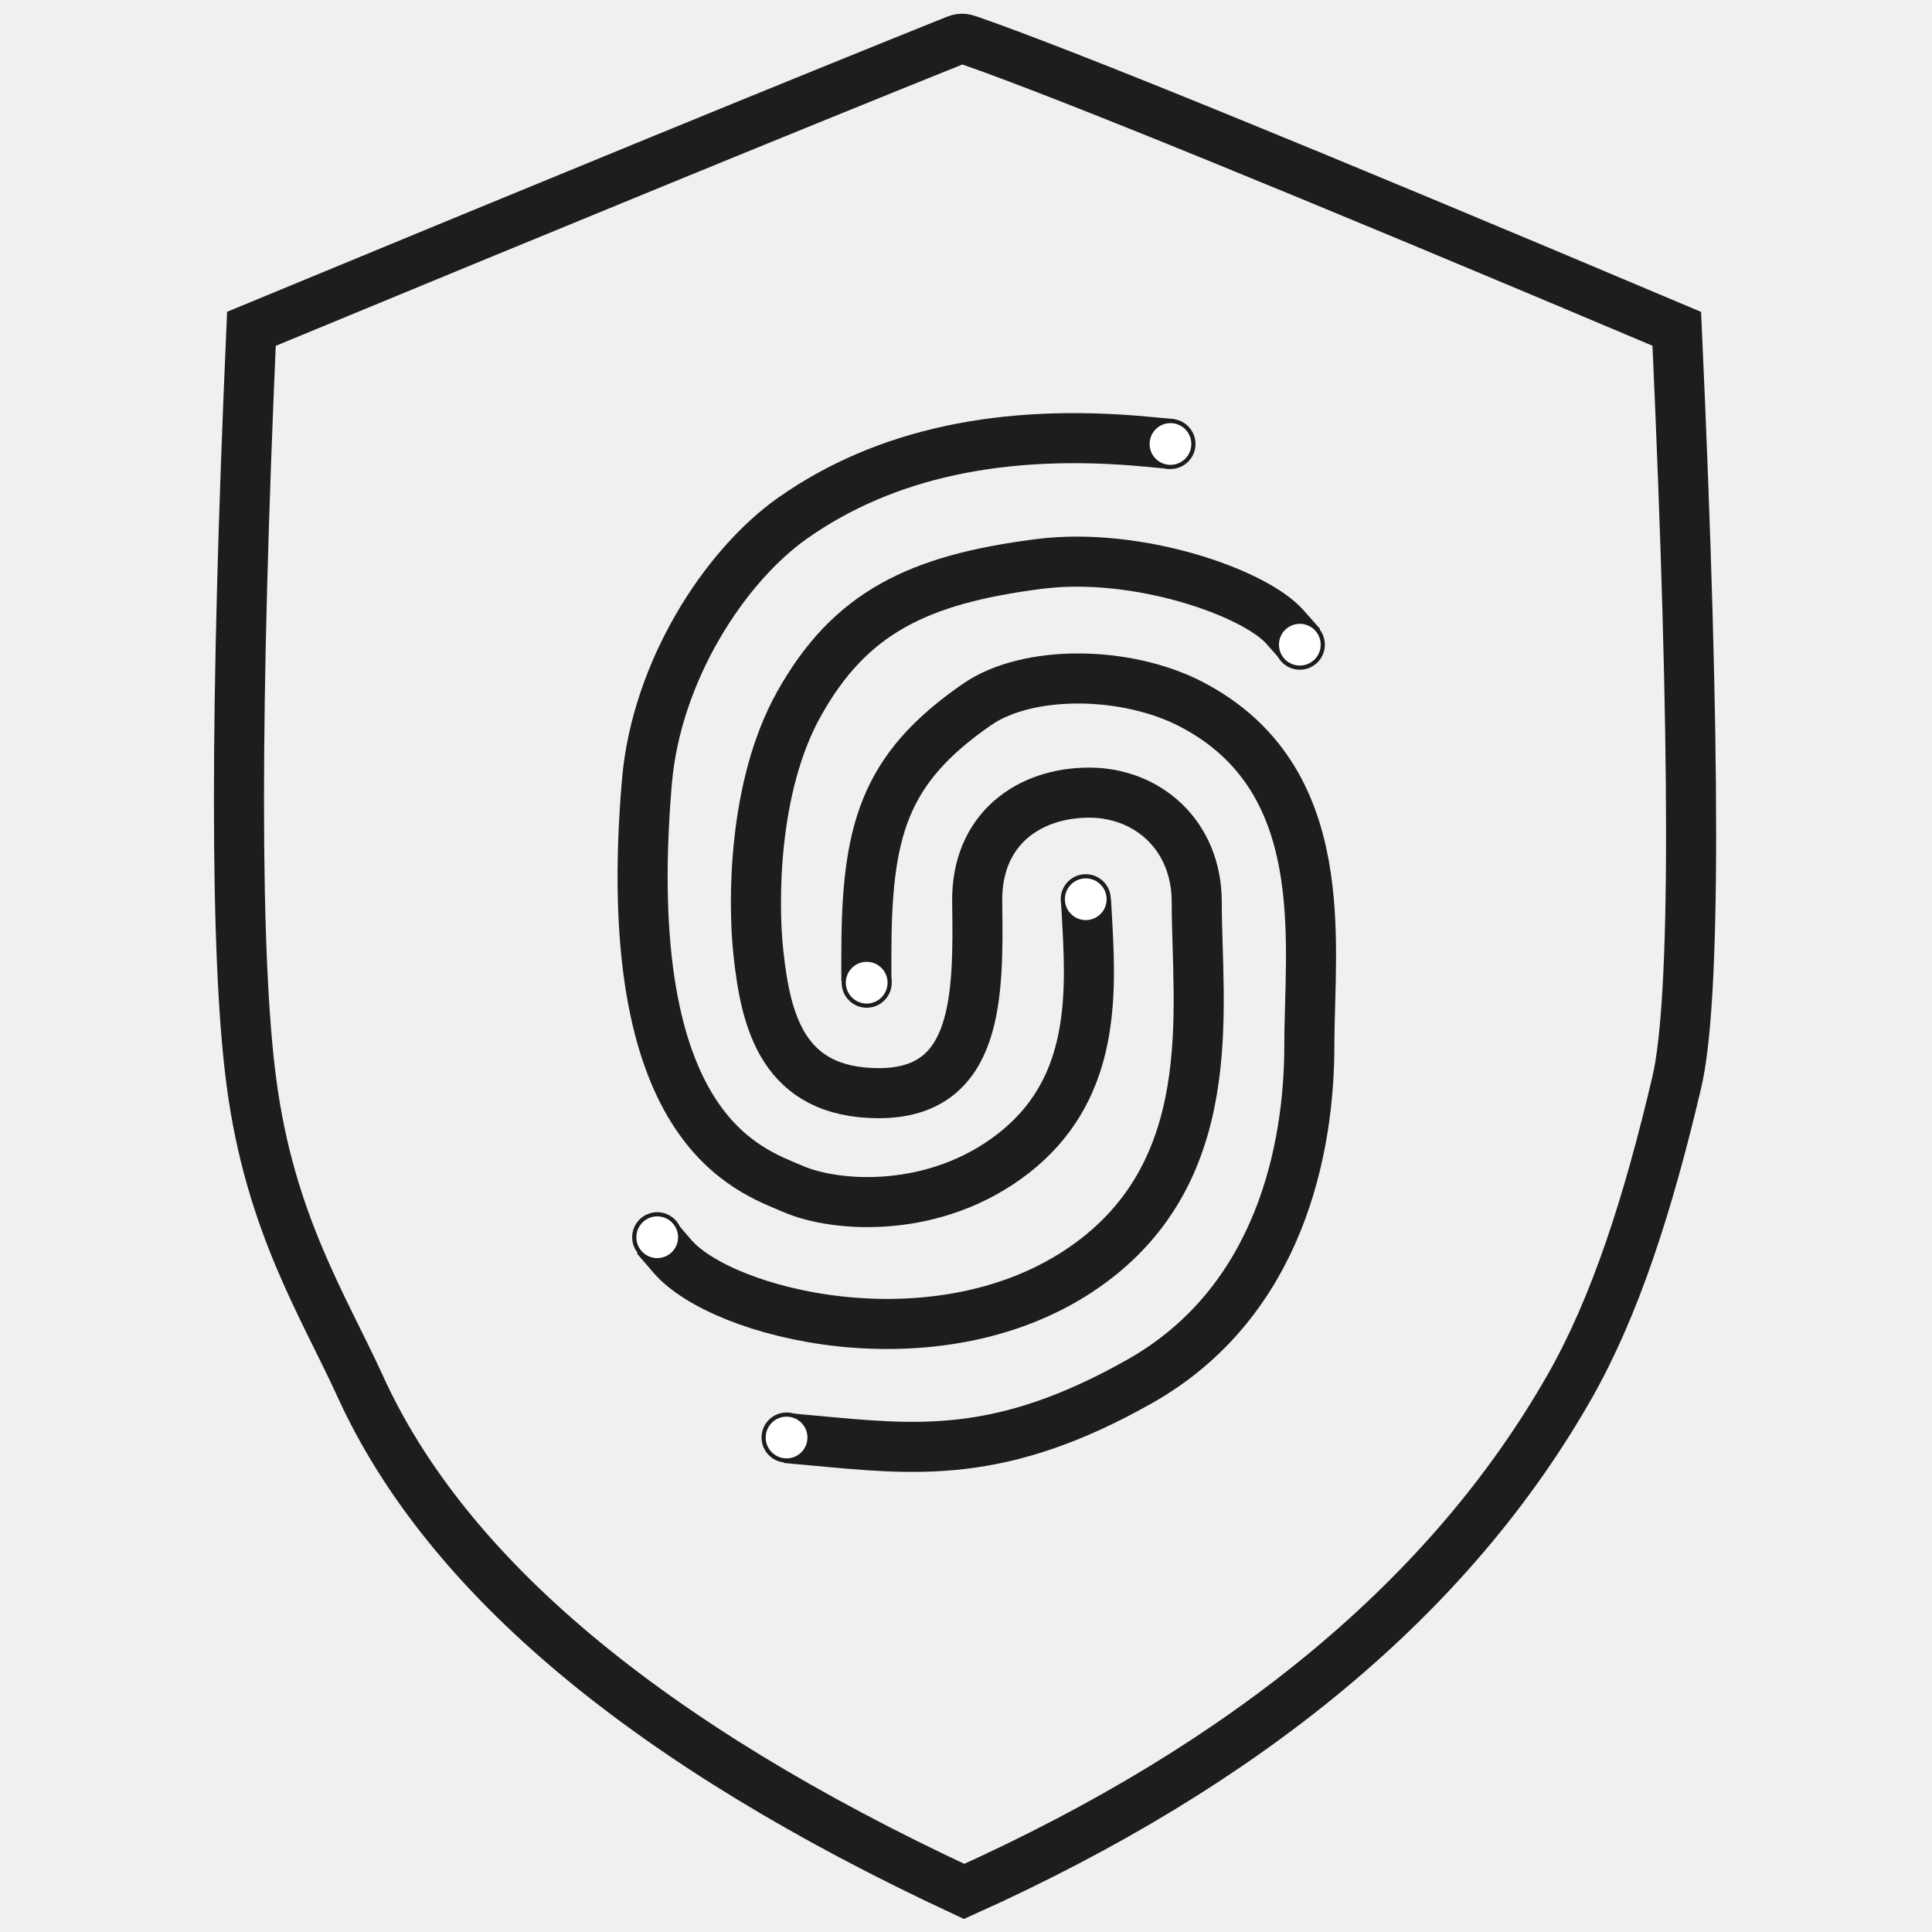
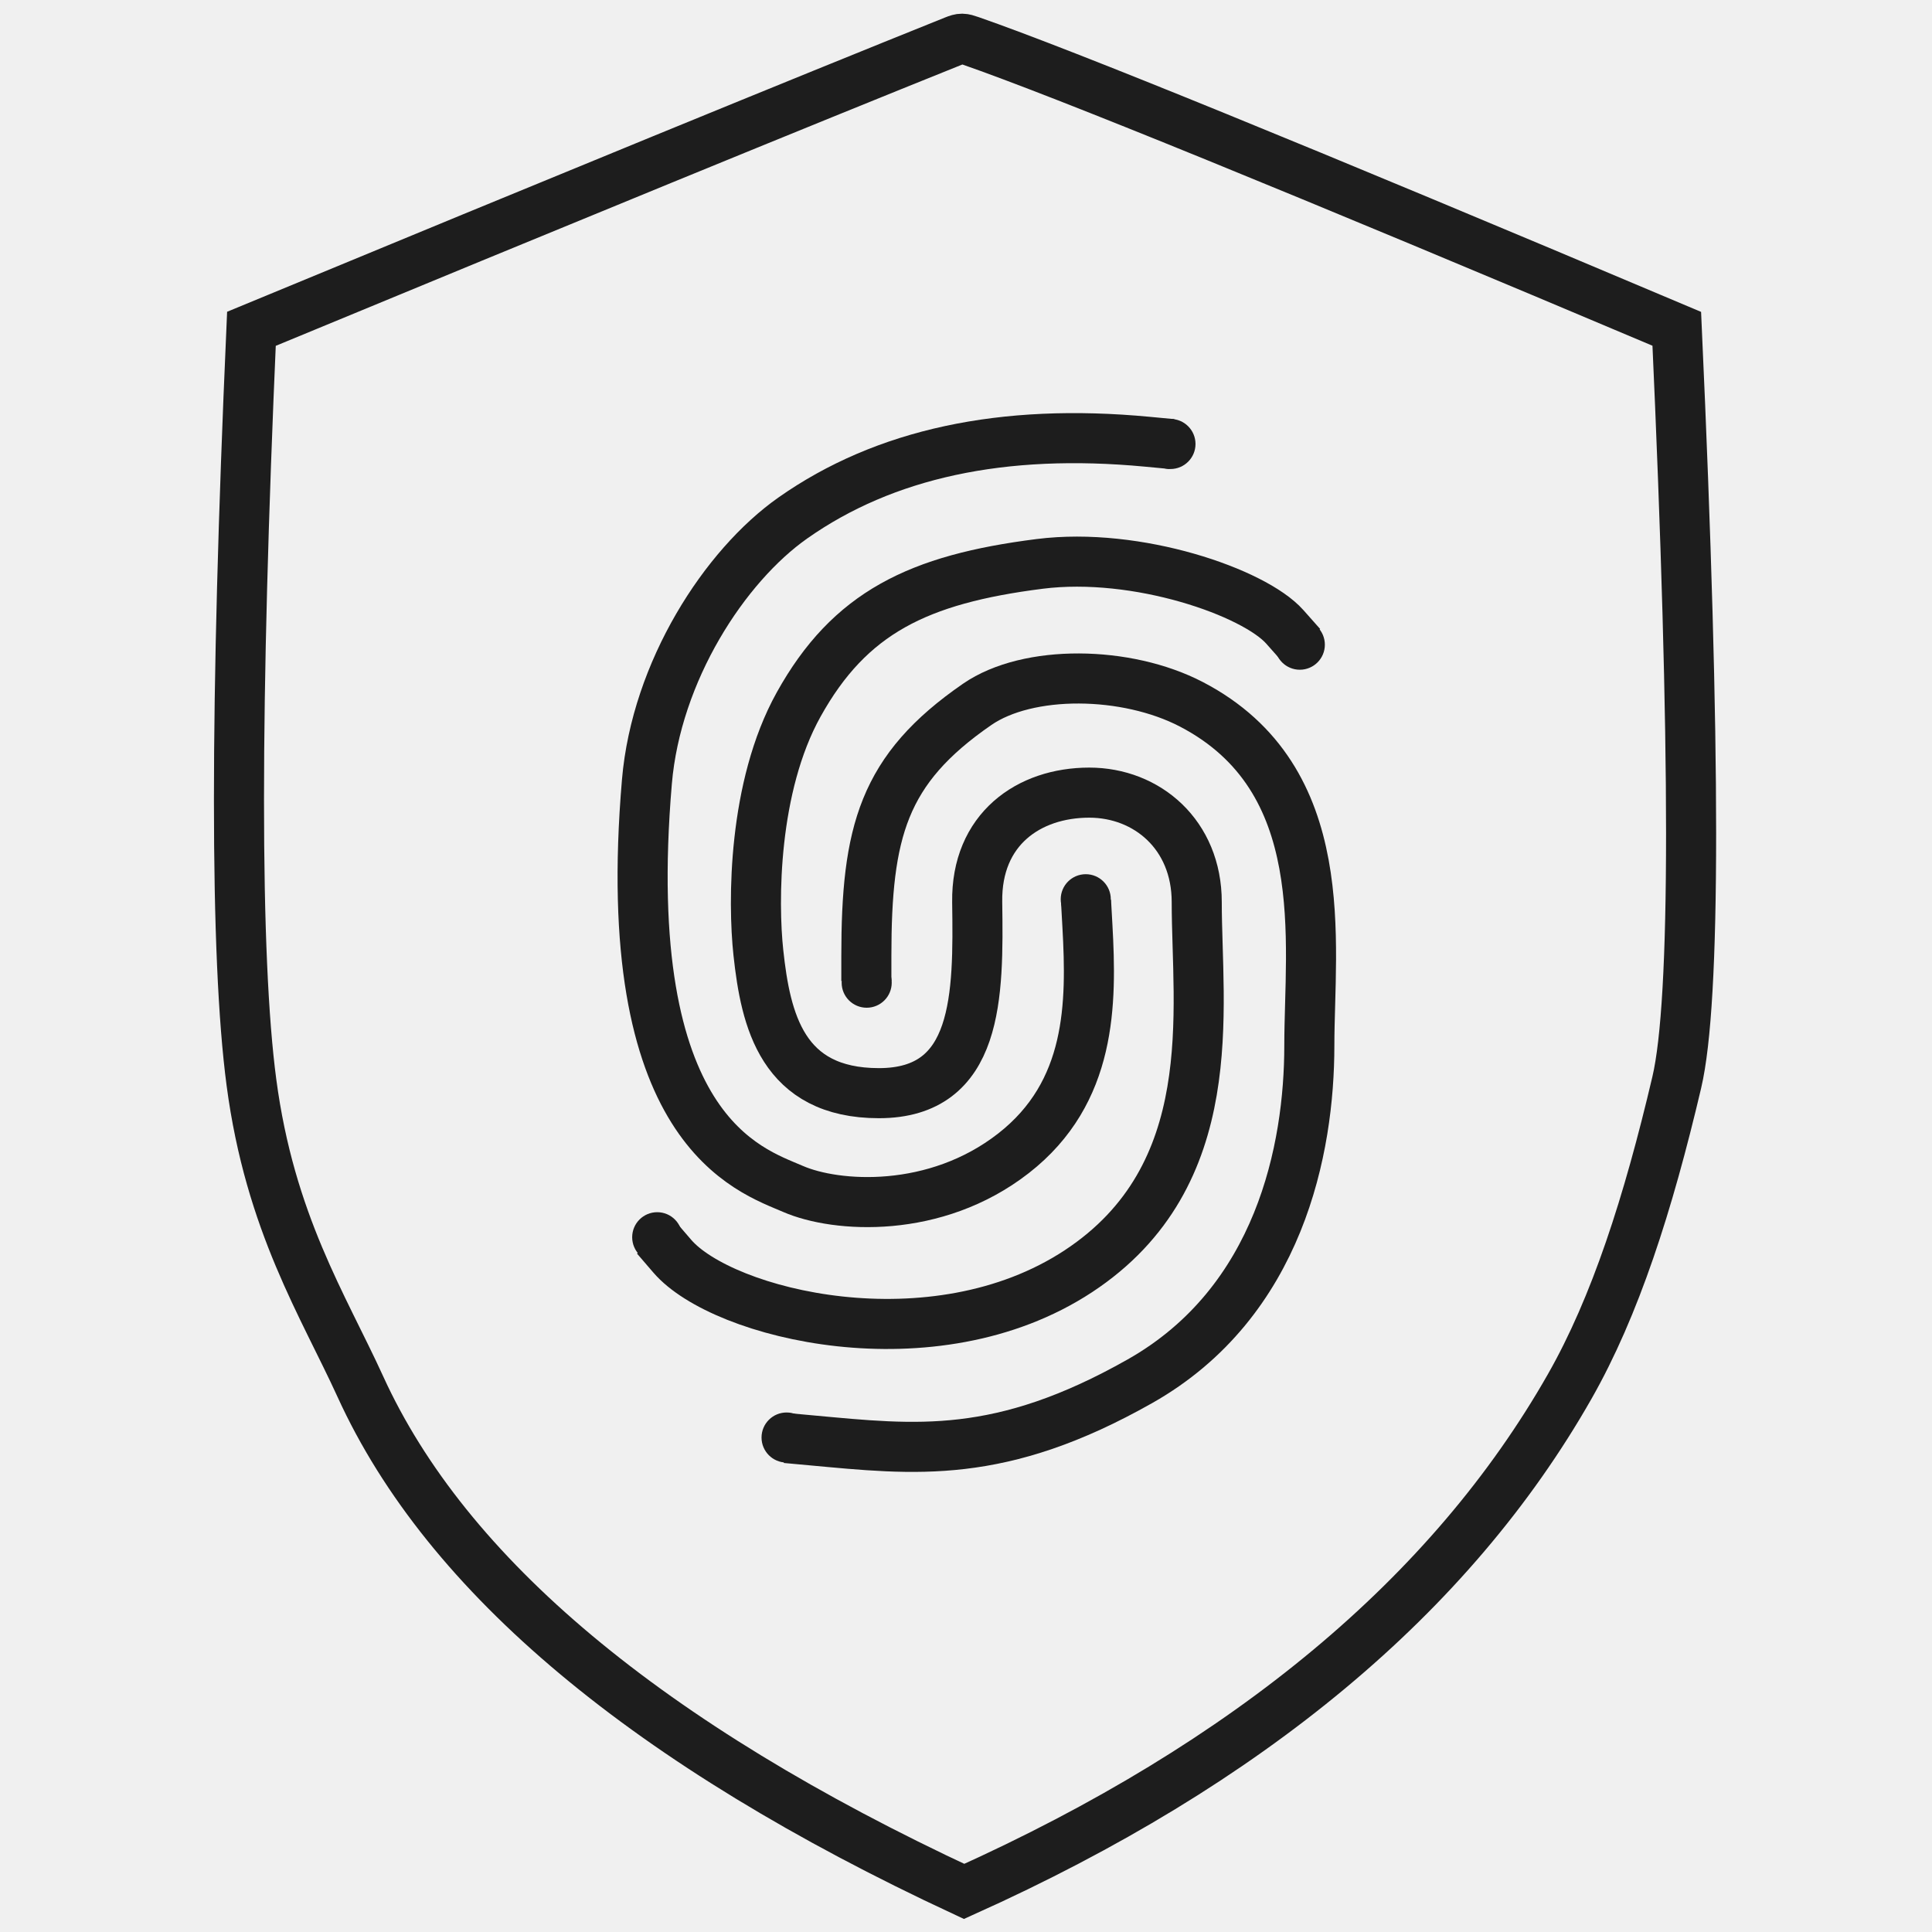
<svg xmlns="http://www.w3.org/2000/svg" width="463px" height="463px" viewBox="0 0 463 463" version="1.1">
  <g id="Shield-Copy" stroke="none" stroke-width="1" fill="none" fill-rule="evenodd">
-     <rect id="Rectangle" fill="#D8D8D8" opacity="0" x="0" y="0" width="463" height="463" />
+     <polygon id="Rectangle" fill="#D8D8D8" opacity="0" points="0 0 463 0 463 463 0 463" />
    <g id="shield" transform="translate(57, 9)" stroke="#1D1D1D">
      <path d="M3.253,69.797 C78.292,38.745 134.439,15.735 171.694,0.769 C173.373,0.095 173.721,0.133 175.551,0.769 C197.903,8.541 254.332,31.551 344.839,69.797 C349.413,170.718 349.413,230.909 344.839,250.37 C337.977,279.561 330.096,304.096 319.149,323.315 C290.722,373.223 242.355,413.543 174.046,444.278 C98.282,408.999 50.056,368.678 29.367,323.315 C20.513,303.902 7.717,284.123 3.253,250.37 C-0.725,220.294 -0.725,160.103 3.253,69.797 Z" id="Rectangle" stroke-width="12" />
      <g id="Group" transform="translate(95, 91)">
        <path d="M122.889,5.854 C88.285,2.592 60.001,8.676 38.04,24.106 C21.635,35.631 5.28,60.882 3.03,87.344 C-4.09,171.088 27.679,180.415 38.04,184.922 C48.4,189.428 72.117,191.021 90.875,176.392 C109.633,161.763 109.633,140.553 108.6,121.947" id="Line" stroke-width="12" stroke-linecap="square" />
        <path d="M55.619,129.107 C55.619,99.366 59.557,84.398 82.183,68.796 C94.362,60.399 117.921,60.665 133.532,68.796 C167.788,86.638 161.779,125.923 161.779,150.584 C161.779,175.246 154.726,212.029 121.189,231.009 C87.652,249.99 67.404,247.47 42.361,245.172" id="Line" stroke-width="12" stroke-linecap="square" />
        <path d="M155.902,50.225 C148.57,41.958 120.531,32.178 97.165,35.136 C68.062,38.82 51.636,46.805 39.393,68.84 C28.431,88.57 28.431,116.167 29.744,128.325 C31.493,144.517 35.457,161.975 58.631,161.975 C82.511,161.975 82.511,138.692 82.183,116.167 C81.93,98.723 94.534,89.953 109.044,89.953 C122.889,89.953 134.795,100.047 134.795,116.167 C134.795,141.881 141.247,181.731 106.452,204.634 C71.657,227.537 21.12,215.001 9.12,201.052" id="Line" stroke-width="12" stroke-linecap="square" />
-         <circle id="Oval" fill="#FFFFFF" cx="36.5" cy="244.5" r="5.5" />
-         <circle id="Oval" fill="#FFFFFF" cx="5.5" cy="196.5" r="5.5" />
-         <circle id="Oval" fill="#FFFFFF" cx="108.2" cy="115.5" r="5.5" />
-         <circle id="Oval" fill="#FFFFFF" cx="55.7" cy="135.5" r="5.5" />
-         <circle id="Oval" fill="#FFFFFF" cx="159.5" cy="54.5" r="5.5" />
-         <circle id="Oval" fill="#FFFFFF" cx="128.5" cy="6.4" r="5.5" />
+         <circle id="Oval" fill="#1D1D1D" cx="36.5" cy="244.5" r="5.5" />
+         <circle id="Oval" fill="#1D1D1D" cx="5.5" cy="196.5" r="5.5" />
+         <circle id="Oval" fill="#1D1D1D" cx="108.2" cy="115.5" r="5.5" />
+         <circle id="Oval" fill="#1D1D1D" cx="55.7" cy="135.5" r="5.5" />
+         <circle id="Oval" fill="#1D1D1D" cx="159.5" cy="54.5" r="5.5" />
+         <circle id="Oval" fill="#1D1D1D" cx="128.5" cy="6.4" r="5.5" />
      </g>
    </g>
  </g>
</svg>
